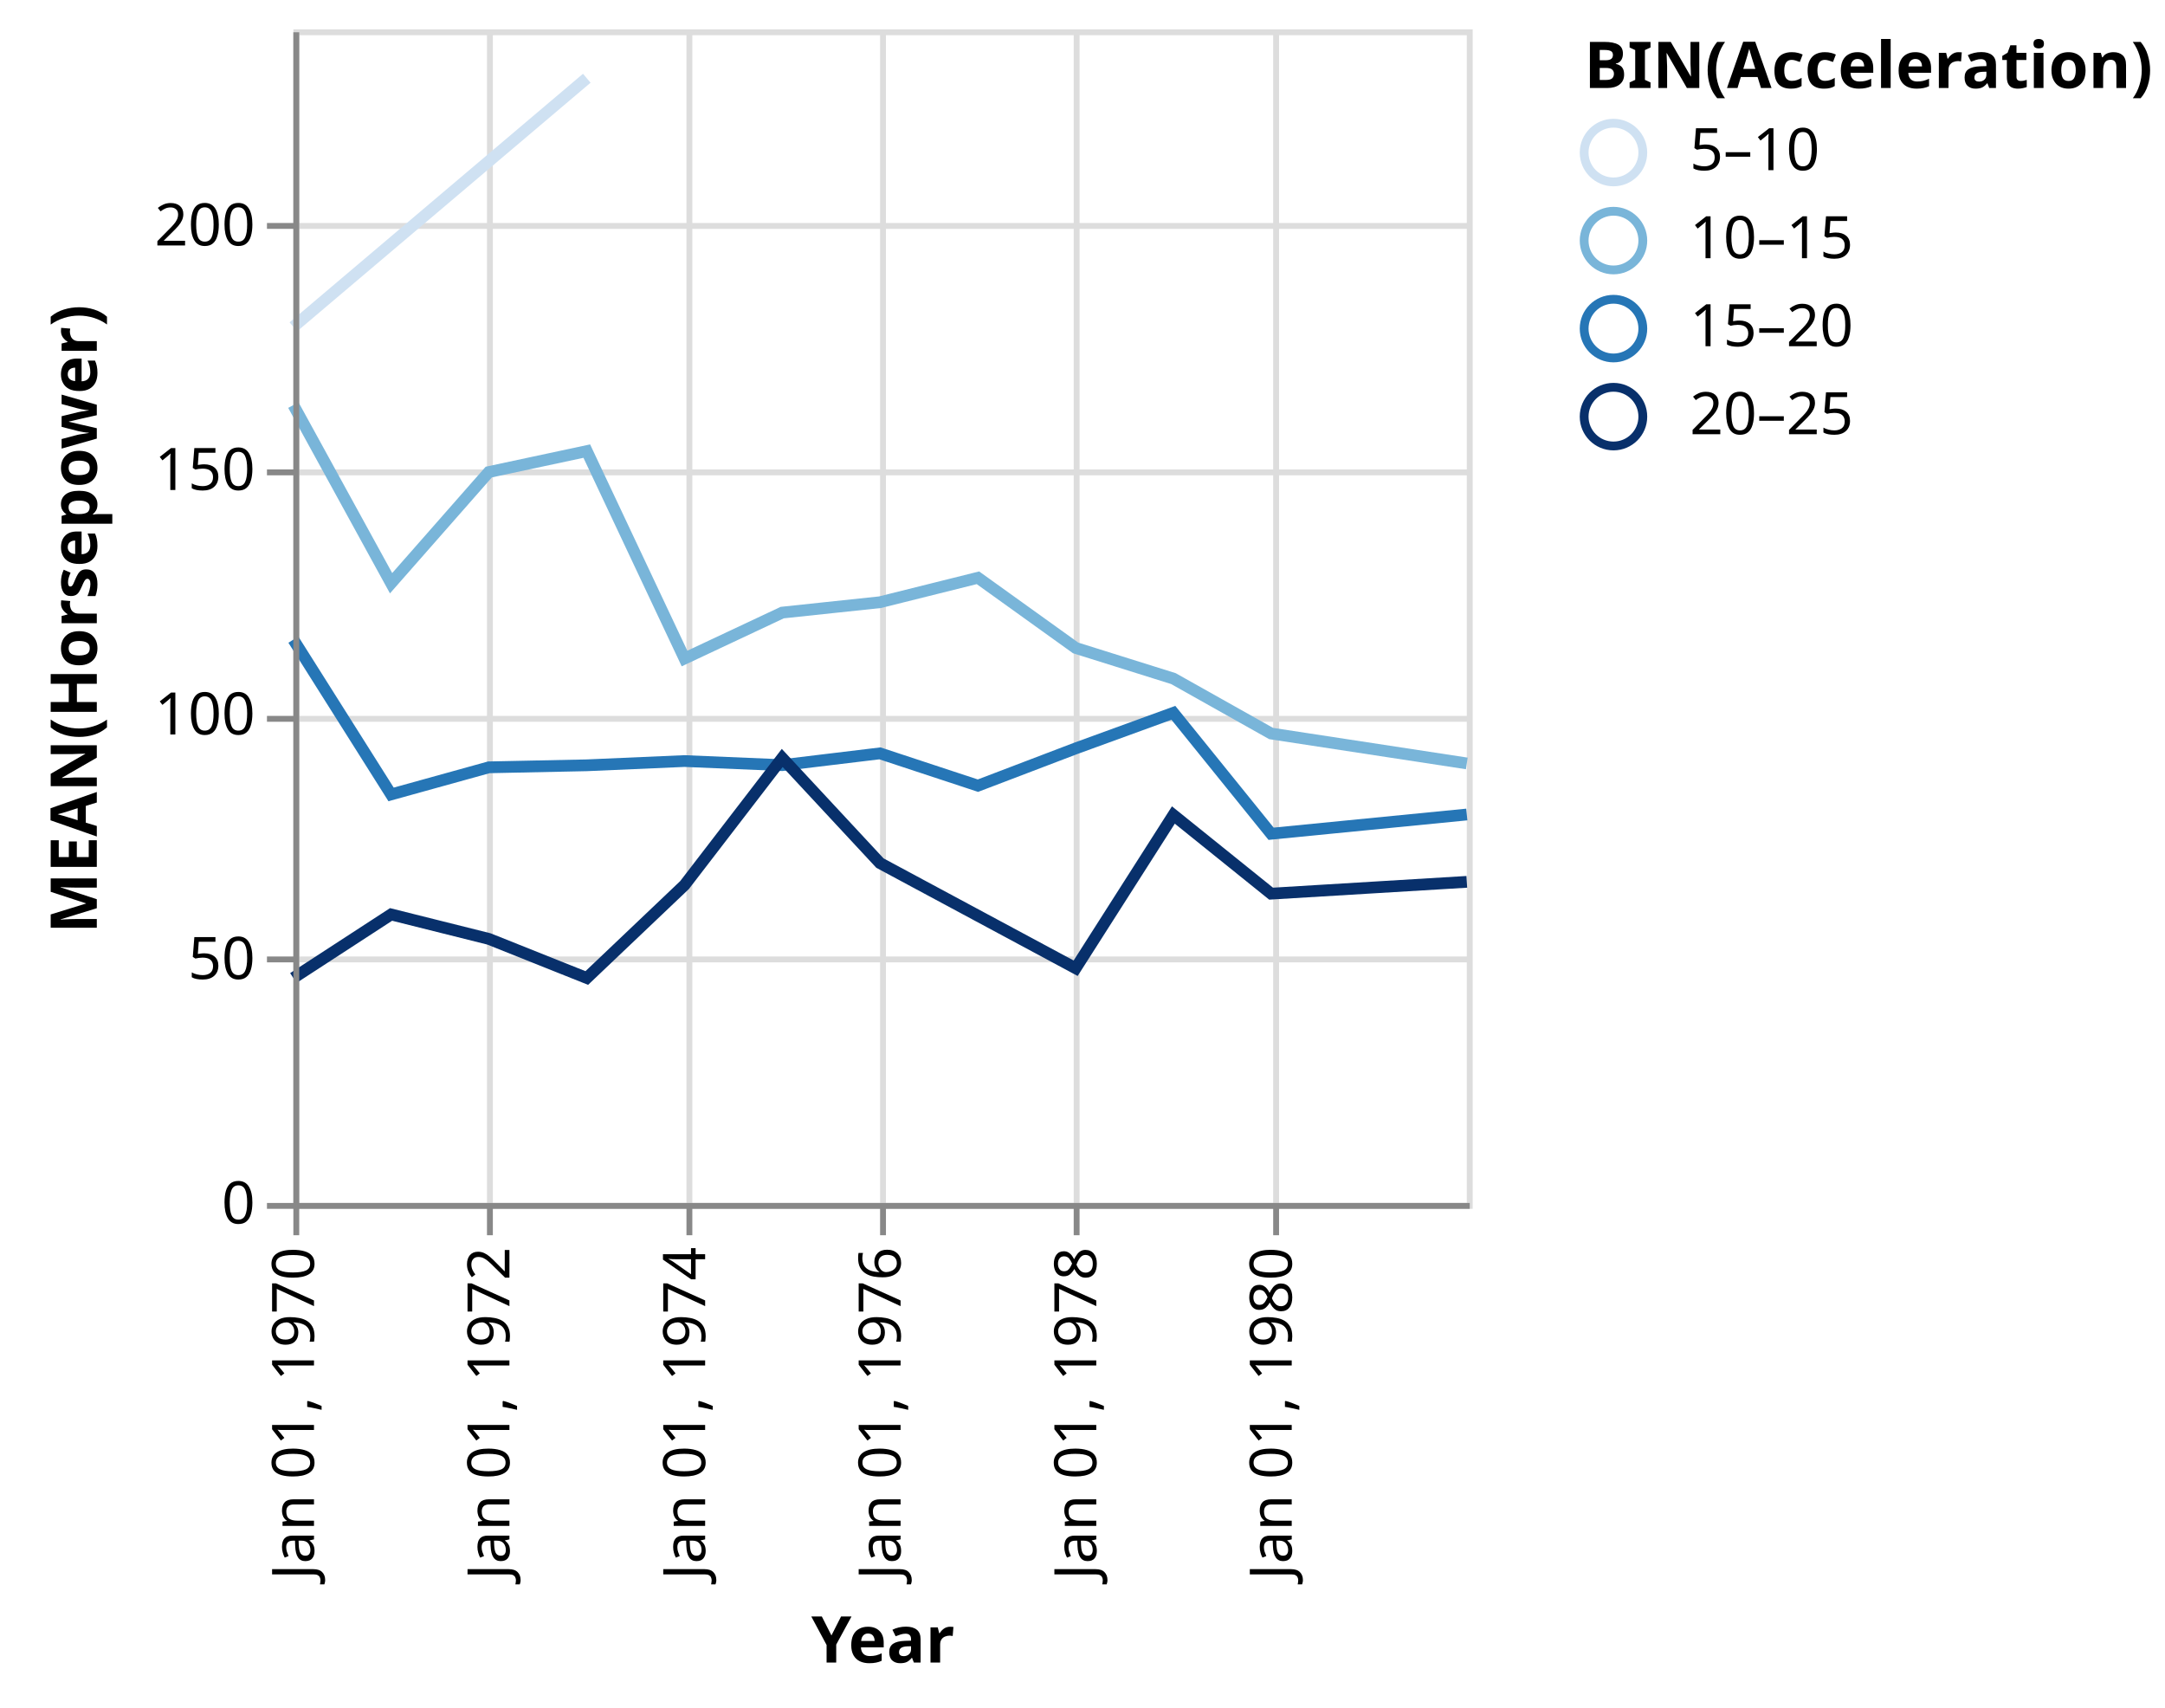
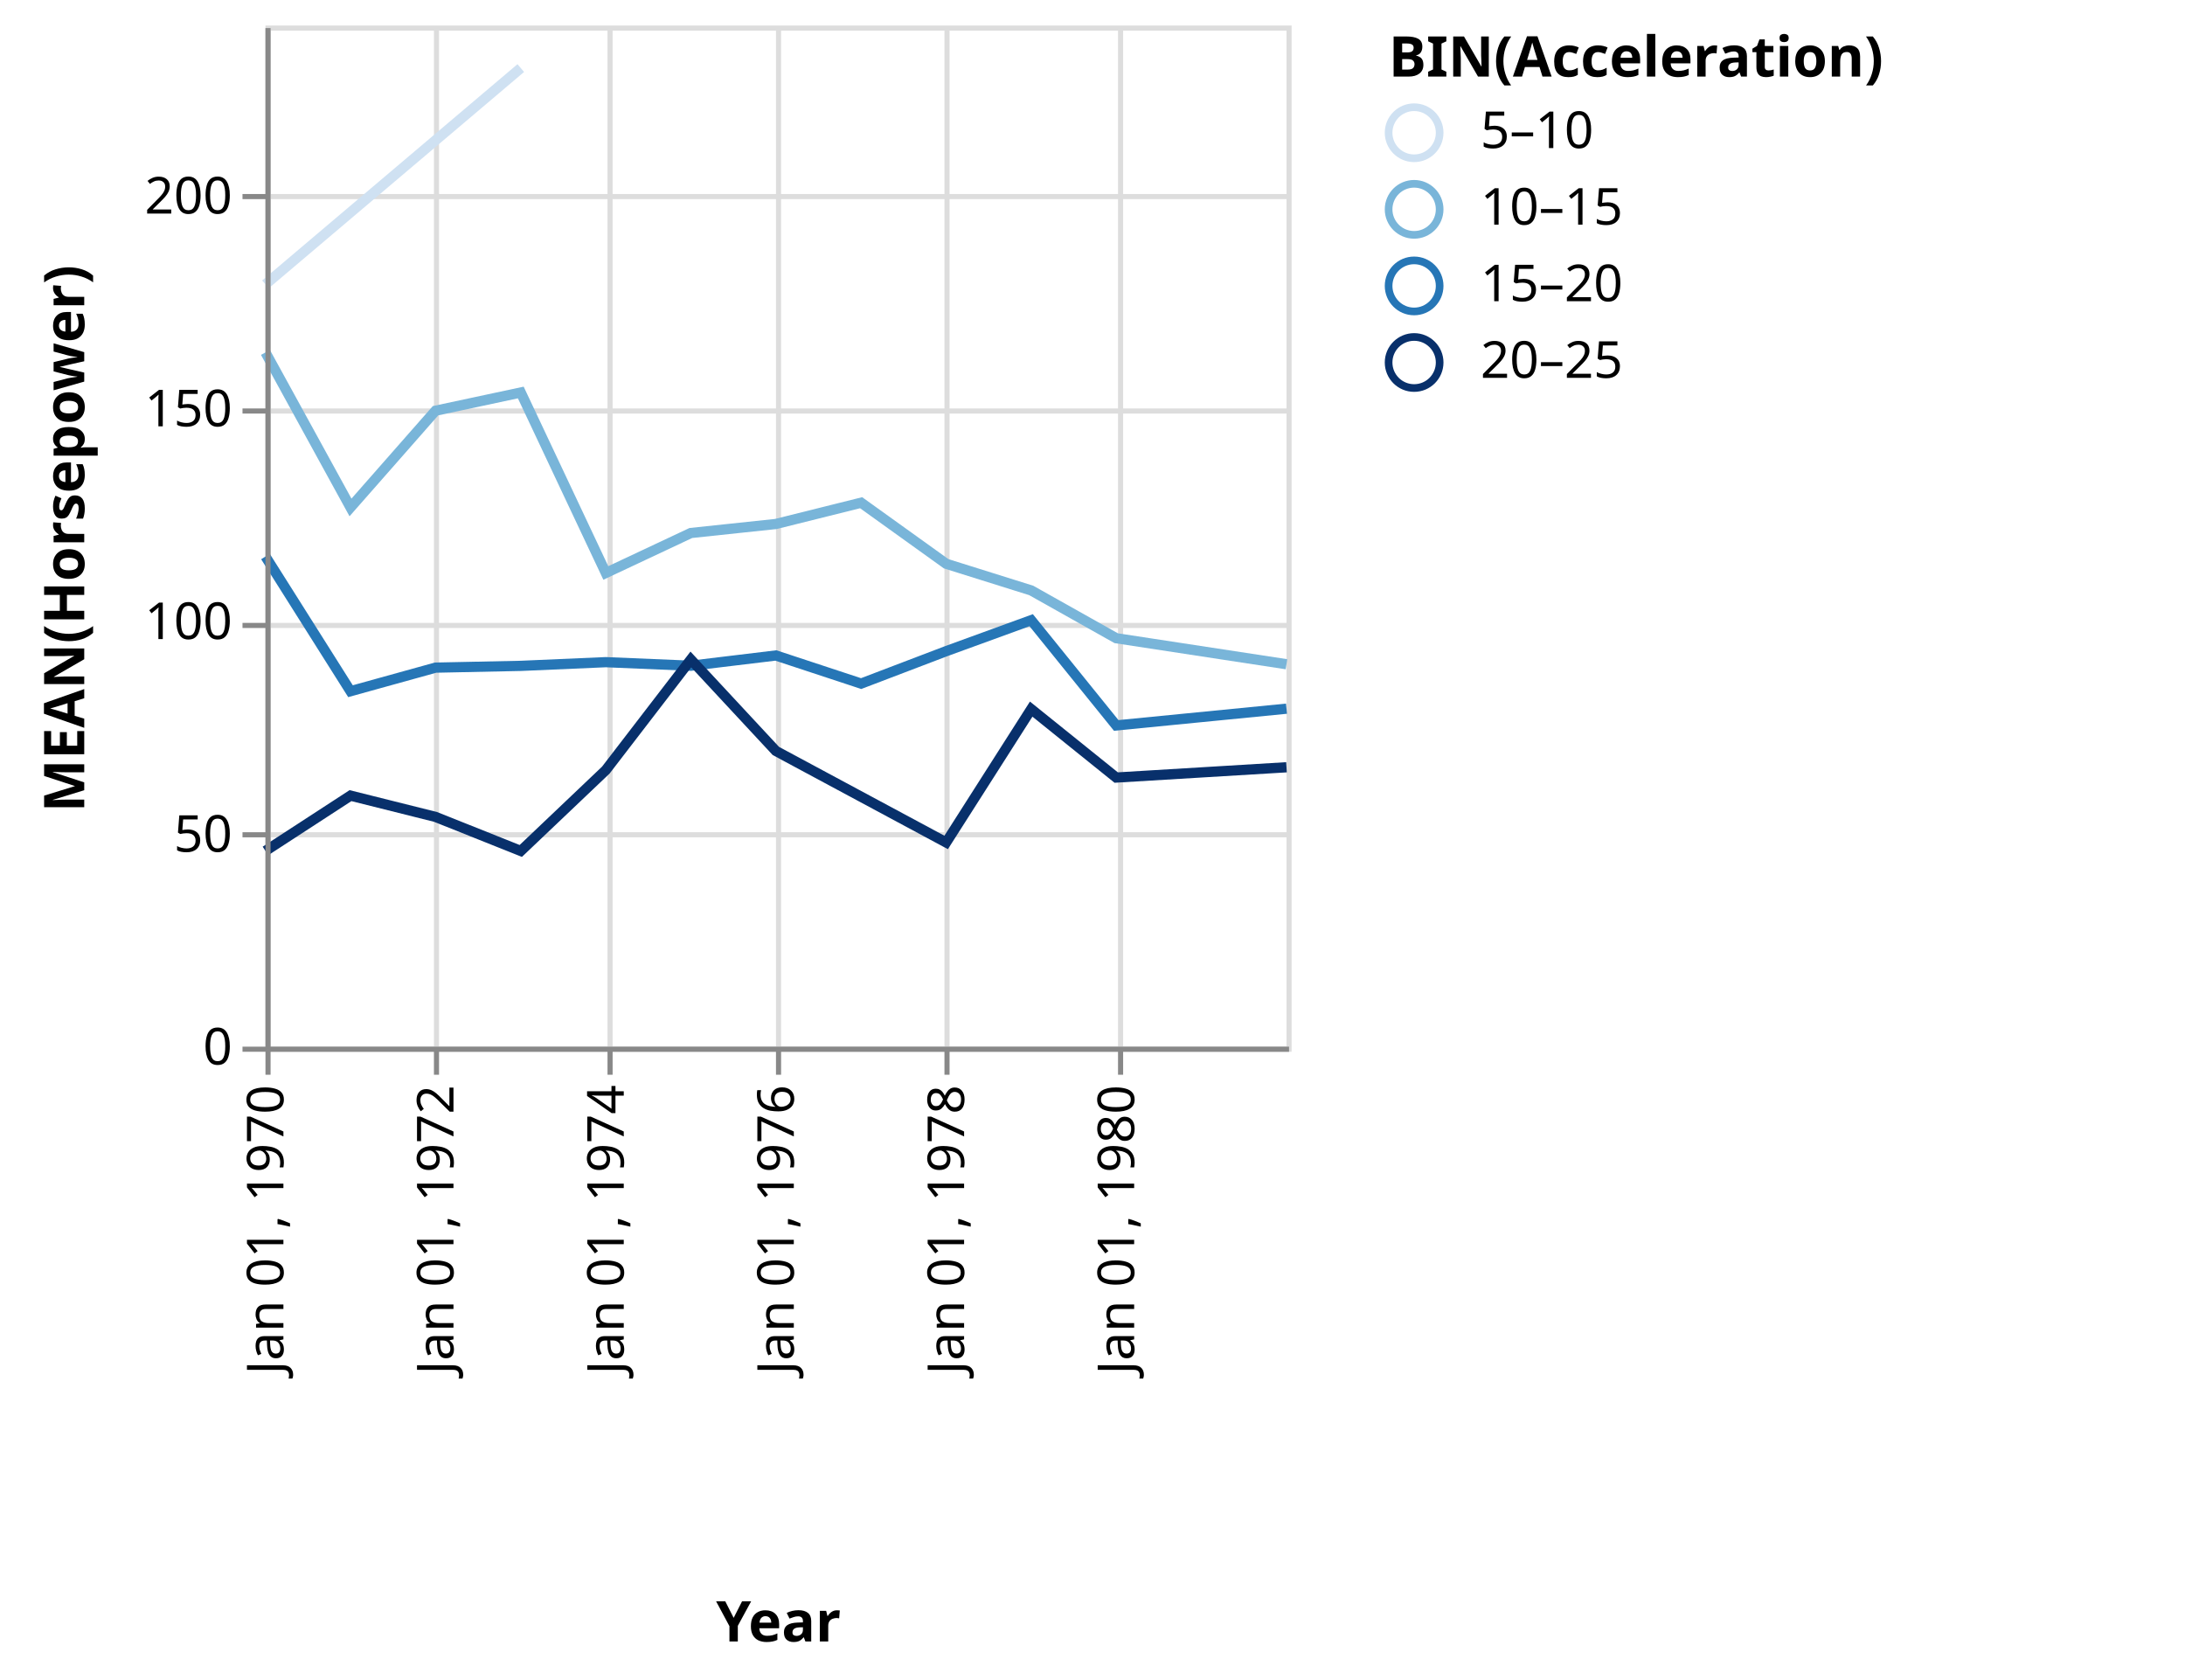
- <svg xmlns="http://www.w3.org/2000/svg" class="marks" width="369" height="291" viewBox="0 0 369 291" version="1.1">
-   <g transform="translate(50,5)">
+ <svg xmlns="http://www.w3.org/2000/svg" class="marks" width="428" height="329" viewBox="0 0 428 329" version="1.1">
+   <g transform="translate(52,5)">
    <g class="mark-group role-frame root">
      <g transform="translate(0,0)">
        <path class="background" d="M0.5,0.5h200v200h-200Z" style="fill: transparent; stroke: #ddd;" />
        <g>
          <g class="mark-group role-axis">
            <g transform="translate(0.5,200.5)">
              <path class="background" d="M0,0h0v0h0Z" style="pointer-events: none; fill: none;" />
              <g>
                <g class="mark-rule role-axis-grid" style="pointer-events: none;">
                  <line transform="translate(0,-200)" x2="0" y2="200" style="fill: none; stroke: #ddd; stroke-width: 1; stroke-dasharray: ; opacity: 1;" />
                  <line transform="translate(33,-200)" x2="0" y2="200" style="fill: none; stroke: #ddd; stroke-width: 1; stroke-dasharray: ; opacity: 1;" />
                  <line transform="translate(67,-200)" x2="0" y2="200" style="fill: none; stroke: #ddd; stroke-width: 1; stroke-dasharray: ; opacity: 1;" />
                  <line transform="translate(100,-200)" x2="0" y2="200" style="fill: none; stroke: #ddd; stroke-width: 1; stroke-dasharray: ; opacity: 1;" />
                  <line transform="translate(133,-200)" x2="0" y2="200" style="fill: none; stroke: #ddd; stroke-width: 1; stroke-dasharray: ; opacity: 1;" />
                  <line transform="translate(167,-200)" x2="0" y2="200" style="fill: none; stroke: #ddd; stroke-width: 1; stroke-dasharray: ; opacity: 1;" />
                </g>
              </g>
            </g>
          </g>
          <g class="mark-group role-axis">
            <g transform="translate(0.5,0.5)">
              <path class="background" d="M0,0h0v0h0Z" style="pointer-events: none; fill: none;" />
              <g>
                <g class="mark-rule role-axis-grid" style="pointer-events: none;">
                  <line transform="translate(0,200)" x2="200" y2="0" style="fill: none; stroke: #ddd; stroke-width: 1; stroke-dasharray: ; opacity: 1;" />
                  <line transform="translate(0,158)" x2="200" y2="0" style="fill: none; stroke: #ddd; stroke-width: 1; stroke-dasharray: ; opacity: 1;" />
                  <line transform="translate(0,117)" x2="200" y2="0" style="fill: none; stroke: #ddd; stroke-width: 1; stroke-dasharray: ; opacity: 1;" />
                  <line transform="translate(0,75)" x2="200" y2="0" style="fill: none; stroke: #ddd; stroke-width: 1; stroke-dasharray: ; opacity: 1;" />
                  <line transform="translate(0,33)" x2="200" y2="0" style="fill: none; stroke: #ddd; stroke-width: 1; stroke-dasharray: ; opacity: 1;" />
                </g>
              </g>
            </g>
          </g>
          <g class="mark-group role-scope pathgroup">
            <g transform="translate(0,0)">
              <path class="background" d="M0,0h200v200h-200Z" style="fill: none;" />
              <g>
                <g class="mark-line role-mark marks">
                  <path d="M200,125.098L166.644,120L149.989,110.641L133.333,105.417L116.678,93.462L99.977,97.628L83.322,99.394L66.667,107.222L50.011,71.875L33.311,75.444L16.655,94.389L0,64.028" style="fill: none; stroke: rgb(121, 181, 217); stroke-width: 2;" />
                </g>
              </g>
            </g>
            <g transform="translate(0,0)">
              <path class="background" d="M0,0h200v200h-200Z" style="fill: none;" />
              <g>
                <g class="mark-line role-mark marks">
                  <path d="M50.011,8.333L0,50.694" style="fill: none; stroke: rgb(207, 225, 242); stroke-width: 2;" />
                </g>
              </g>
            </g>
            <g transform="translate(0,0)">
              <path class="background" d="M0,0h200v200h-200Z" style="fill: none;" />
              <g>
                <g class="mark-line role-mark marks">
                  <path d="M200,133.803L166.644,137.083L149.989,116.474L133.333,122.54L116.678,128.889L99.977,123.382L83.322,125.392L66.667,124.693L50.011,125.417L33.311,125.764L16.655,130.379L0,104" style="fill: none; stroke: rgb(38, 118, 182); stroke-width: 2;" />
                </g>
              </g>
            </g>
            <g transform="translate(0,0)">
              <path class="background" d="M0,0h200v200h-200Z" style="fill: none;" />
              <g>
                <g class="mark-line role-mark marks">
                  <path d="M200,145.278L166.644,147.292L149.989,133.889L133.333,160L99.977,142.083L83.322,124.167L66.667,145.833L50.011,161.667L33.311,155L16.655,150.833L0,161.667" style="fill: none; stroke: rgb(8, 48, 107); stroke-width: 2;" />
                </g>
              </g>
            </g>
          </g>
          <g class="mark-group role-legend">
            <g transform="translate(220,0)">
-               <path class="background" d="M0,0h94v72h-94Z" style="pointer-events: none; fill: none;" />
+               <path class="background" d="M0,0h151v72h-151Z" style="pointer-events: none; fill: none;" />
              <g>
                <g class="mark-group role-legend-entry">
                  <g transform="translate(0,16)">
                    <path class="background" d="M0,0h0v0h0Z" style="pointer-events: none; fill: none;" />
                    <g>
                      <g class="mark-symbol role-legend-symbol" style="pointer-events: none;">
                        <path transform="translate(5,5)" d="M5,0A5,5,0,1,1,-5,0A5,5,0,1,1,5,0" style="fill: transparent; stroke: rgb(207, 225, 242); stroke-width: 1.5; opacity: 1;" />
                        <path transform="translate(5,20)" d="M5,0A5,5,0,1,1,-5,0A5,5,0,1,1,5,0" style="fill: transparent; stroke: rgb(121, 181, 217); stroke-width: 1.5; opacity: 1;" />
                        <path transform="translate(5,35)" d="M5,0A5,5,0,1,1,-5,0A5,5,0,1,1,5,0" style="fill: transparent; stroke: rgb(38, 118, 182); stroke-width: 1.5; opacity: 1;" />
                        <path transform="translate(5,50)" d="M5,0A5,5,0,1,1,-5,0A5,5,0,1,1,5,0" style="fill: transparent; stroke: rgb(8, 48, 107); stroke-width: 1.5; opacity: 1;" />
                      </g>
                      <g class="mark-text role-legend-label" style="pointer-events: none;">
                        <text text-anchor="start" transform="translate(18,8)" style="font: 10px sans-serif; fill: #000; opacity: 1;">5–10</text>
                        <text text-anchor="start" transform="translate(18,23)" style="font: 10px sans-serif; fill: #000; opacity: 1;">10–15</text>
                        <text text-anchor="start" transform="translate(18,38)" style="font: 10px sans-serif; fill: #000; opacity: 1;">15–20</text>
                        <text text-anchor="start" transform="translate(18,53)" style="font: 10px sans-serif; fill: #000; opacity: 1;">20–25</text>
                      </g>
                    </g>
                  </g>
                </g>
                <g class="mark-text role-legend-title" style="pointer-events: none;">
                  <text text-anchor="start" transform="translate(0,10)" style="font: bold 11px sans-serif; fill: #000; opacity: 1;">BIN(Acceleration)</text>
                </g>
              </g>
            </g>
          </g>
          <g class="mark-group role-axis">
            <g transform="translate(0.5,200.5)">
              <path class="background" d="M0,0h0v0h0Z" style="pointer-events: none; fill: none;" />
              <g>
                <g class="mark-rule role-axis-tick" style="pointer-events: none;">
                  <line transform="translate(0,0)" x2="0" y2="5" style="fill: none; stroke: #888; stroke-width: 1; opacity: 1;" />
                  <line transform="translate(33,0)" x2="0" y2="5" style="fill: none; stroke: #888; stroke-width: 1; opacity: 1;" />
                  <line transform="translate(67,0)" x2="0" y2="5" style="fill: none; stroke: #888; stroke-width: 1; opacity: 1;" />
                  <line transform="translate(100,0)" x2="0" y2="5" style="fill: none; stroke: #888; stroke-width: 1; opacity: 1;" />
                  <line transform="translate(133,0)" x2="0" y2="5" style="fill: none; stroke: #888; stroke-width: 1; opacity: 1;" />
                  <line transform="translate(167,0)" x2="0" y2="5" style="fill: none; stroke: #888; stroke-width: 1; opacity: 1;" />
                </g>
                <g class="mark-text role-axis-label" style="pointer-events: none;">
                  <text text-anchor="end" transform="translate(0.01521028,7) rotate(270) translate(0,3)" style="font: 10px sans-serif; fill: #000; opacity: 1;">Jan 01, 1970</text>
                  <text text-anchor="end" transform="translate(33.32573,7) rotate(270) translate(0,3)" style="font: 10px sans-serif; fill: #000; opacity: 1;">Jan 01, 1972</text>
                  <text text-anchor="end" transform="translate(66.68188,7) rotate(270) translate(0,3)" style="font: 10px sans-serif; fill: #000; opacity: 1;">Jan 01, 1974</text>
                  <text text-anchor="end" transform="translate(99.99239,7) rotate(270) translate(0,3)" style="font: 10px sans-serif; fill: #000; opacity: 1;">Jan 01, 1976</text>
                  <text text-anchor="end" transform="translate(133.3485,7) rotate(270) translate(0,3)" style="font: 10px sans-serif; fill: #000; opacity: 1;">Jan 01, 1978</text>
                  <text text-anchor="end" transform="translate(166.6591,7) rotate(270) translate(0,3)" style="font: 10px sans-serif; fill: #000; opacity: 1;">Jan 01, 1980</text>
                </g>
                <g class="mark-rule role-axis-domain" style="pointer-events: none;">
                  <line transform="translate(0,0)" x2="200" y2="0" style="fill: none; stroke: #888; stroke-width: 1; opacity: 1;" />
                </g>
                <g class="mark-text role-axis-title" style="pointer-events: none;">
-                   <text text-anchor="middle" transform="translate(100,77.82715)" style="font: bold 11px sans-serif; fill: #000; opacity: 1;">Year</text>
+                   <text text-anchor="middle" transform="translate(100,116)" style="font: bold 11px sans-serif; fill: #000; opacity: 1;">Year</text>
                </g>
              </g>
            </g>
          </g>
          <g class="mark-group role-axis">
            <g transform="translate(0.5,0.5)">
              <path class="background" d="M0,0h0v0h0Z" style="pointer-events: none; fill: none;" />
              <g>
                <g class="mark-rule role-axis-tick" style="pointer-events: none;">
                  <line transform="translate(0,200)" x2="-5" y2="0" style="fill: none; stroke: #888; stroke-width: 1; opacity: 1;" />
                  <line transform="translate(0,158)" x2="-5" y2="0" style="fill: none; stroke: #888; stroke-width: 1; opacity: 1;" />
                  <line transform="translate(0,117)" x2="-5" y2="0" style="fill: none; stroke: #888; stroke-width: 1; opacity: 1;" />
                  <line transform="translate(0,75)" x2="-5" y2="0" style="fill: none; stroke: #888; stroke-width: 1; opacity: 1;" />
                  <line transform="translate(0,33)" x2="-5" y2="0" style="fill: none; stroke: #888; stroke-width: 1; opacity: 1;" />
                </g>
                <g class="mark-text role-axis-label" style="pointer-events: none;">
                  <text text-anchor="end" transform="translate(-7,203)" style="font: 10px sans-serif; fill: #000; opacity: 1;">0</text>
                  <text text-anchor="end" transform="translate(-7,161.3333)" style="font: 10px sans-serif; fill: #000; opacity: 1;">50</text>
                  <text text-anchor="end" transform="translate(-7,119.6667)" style="font: 10px sans-serif; fill: #000; opacity: 1;">100</text>
                  <text text-anchor="end" transform="translate(-7,78)" style="font: 10px sans-serif; fill: #000; opacity: 1;">150</text>
                  <text text-anchor="end" transform="translate(-7,36.33333)" style="font: 10px sans-serif; fill: #000; opacity: 1;">200</text>
                </g>
                <g class="mark-rule role-axis-domain" style="pointer-events: none;">
                  <line transform="translate(0,200)" x2="0" y2="-200" style="fill: none; stroke: #888; stroke-width: 1; opacity: 1;" />
                </g>
                <g class="mark-text role-axis-title" style="pointer-events: none;">
-                   <text text-anchor="middle" transform="translate(-32,100) rotate(-90) translate(0,-2)" style="font: bold 11px sans-serif; fill: #000; opacity: 1;">MEAN(Horsepower)</text>
+                   <text text-anchor="middle" transform="translate(-34,100) rotate(-90) translate(0,-2)" style="font: bold 11px sans-serif; fill: #000; opacity: 1;">MEAN(Horsepower)</text>
                </g>
              </g>
            </g>
          </g>
        </g>
      </g>
    </g>
  </g>
</svg>
